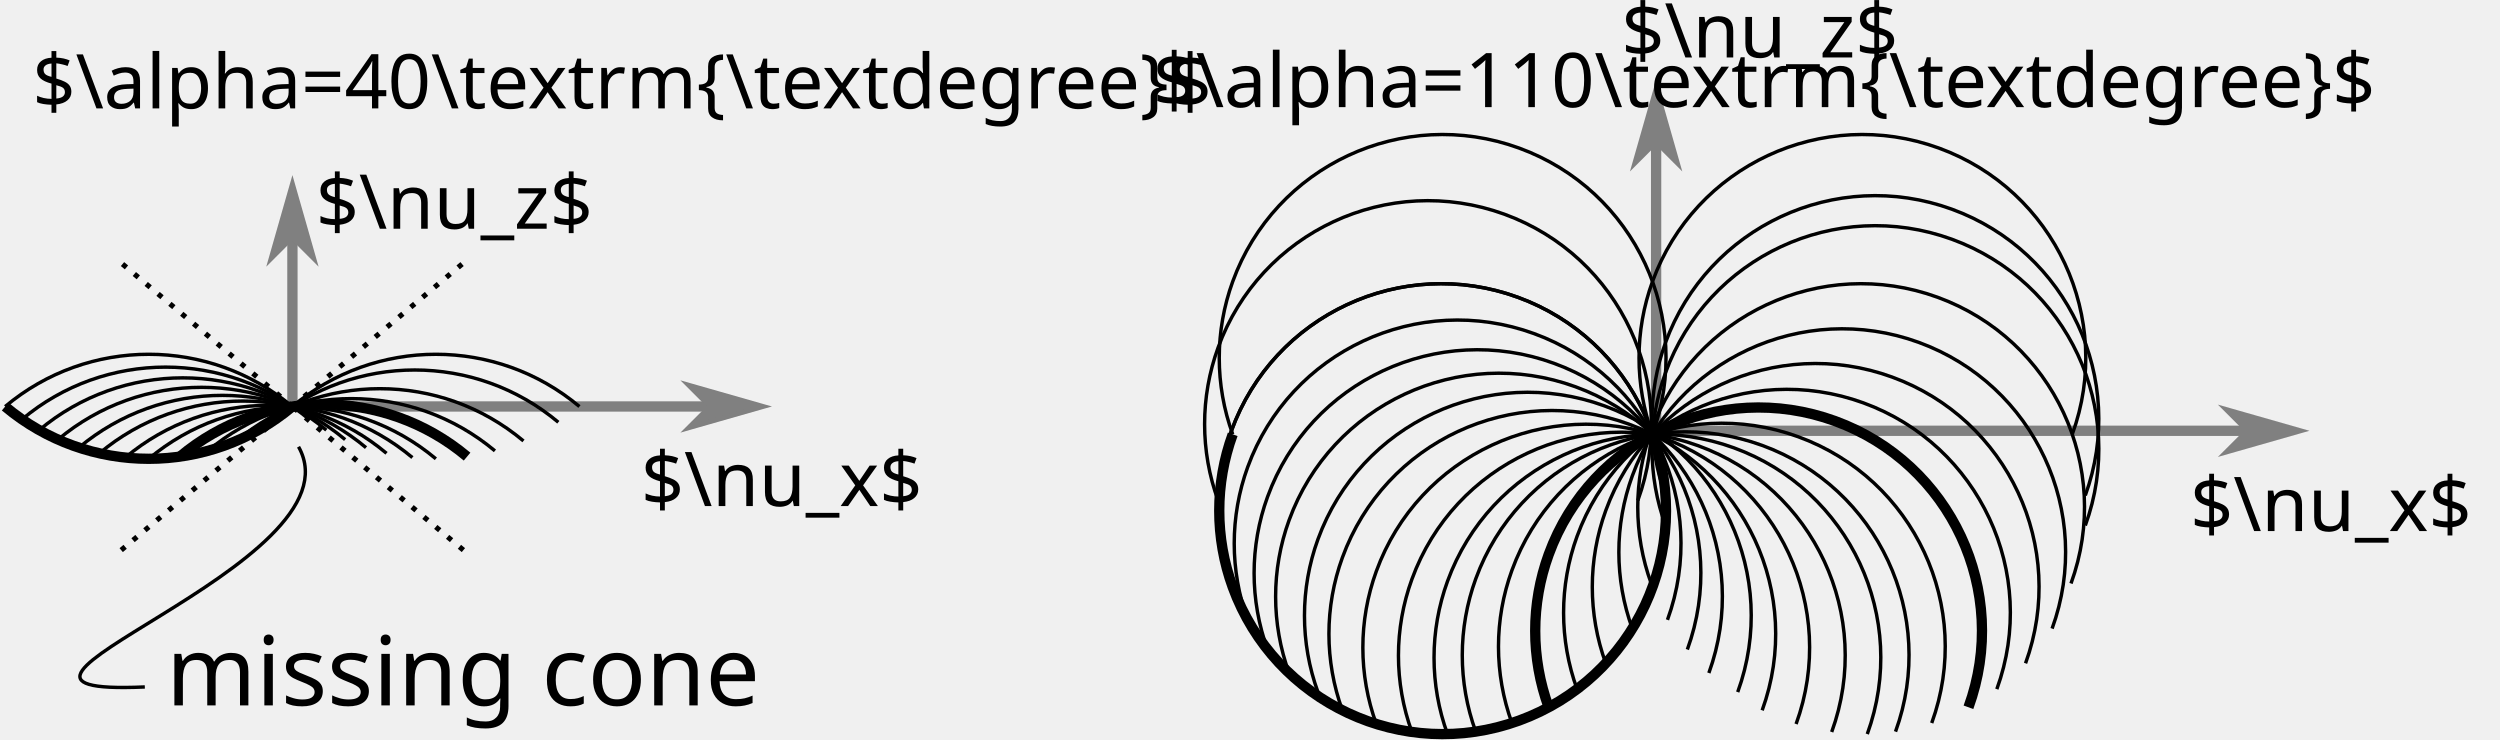
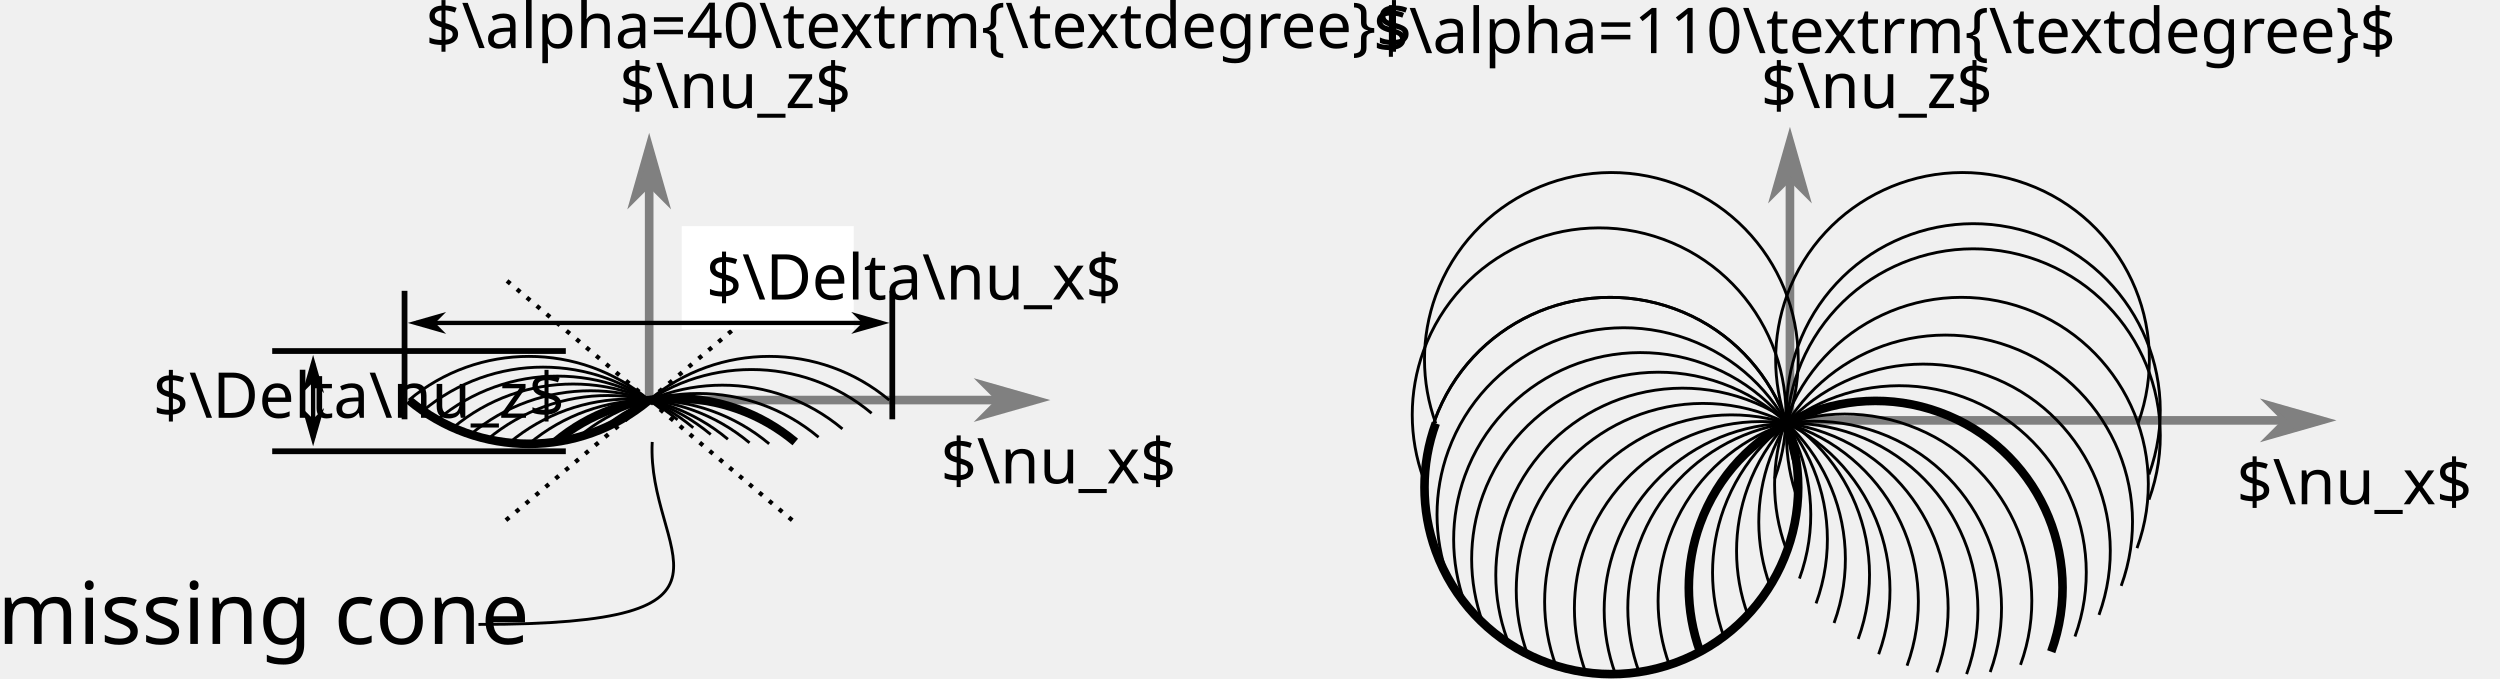
- <svg xmlns="http://www.w3.org/2000/svg" width="363.768" height="107.57" id="svg2" version="1.1">
+ <svg xmlns="http://www.w3.org/2000/svg" width="434.849" height="118.01" id="svg2" version="1.1">
  <defs id="defs4">
    <marker style="overflow:visible" id="Arrow1Mend" refX="0" refY="0" orient="auto">
      <path transform="matrix(-0.4,0,0,-0.4,-4,0)" style="fill-rule:evenodd;stroke:#000000;stroke-width:1pt;marker-start:none" d="M 0,0 5,-5 -12.5,0 5,5 0,0 z" id="path4491" />
    </marker>
    <marker style="overflow:visible" id="Arrow1Mstart" refX="0" refY="0" orient="auto">
      <path transform="matrix(0.4,0,0,0.4,4,0)" style="fill-rule:evenodd;stroke:#000000;stroke-width:1pt;marker-start:none" d="M 0,0 5,-5 -12.5,0 5,5 0,0 z" id="path4488" />
    </marker>
    <marker style="overflow:visible" id="Arrow1Mstart-5" refX="0" refY="0" orient="auto">
      <path transform="matrix(0.4,0,0,0.4,4,0)" style="fill-rule:evenodd;stroke:#000000;stroke-width:1pt;marker-start:none" d="M 0,0 5,-5 -12.5,0 5,5 0,0 z" id="path4488-5" />
    </marker>
    <marker style="overflow:visible" id="Arrow1Mend-9" refX="0" refY="0" orient="auto">
      <path transform="matrix(-0.4,0,0,-0.4,-4,0)" style="fill-rule:evenodd;stroke:#000000;stroke-width:1pt;marker-start:none" d="M 0,0 5,-5 -12.5,0 5,5 0,0 z" id="path4491-9" />
    </marker>
    <marker style="overflow:visible" id="Arrow1Mstart8" refX="0" refY="0" orient="auto">
      <path transform="matrix(0.4,0,0,0.4,4,0)" style="fill:#808080;fill-rule:evenodd;stroke:#808080;stroke-width:1pt;marker-start:none" d="M 0,0 5,-5 -12.5,0 5,5 0,0 z" id="path3083" />
    </marker>
    <marker style="overflow:visible" id="Arrow1MendQ" refX="0" refY="0" orient="auto">
      <path transform="matrix(-0.4,0,0,-0.4,-4,0)" style="fill:#808080;fill-rule:evenodd;stroke:#808080;stroke-width:1pt;marker-start:none" d="M 0,0 5,-5 -12.5,0 5,5 0,0 z" id="path3086" />
    </marker>
    <marker style="overflow:visible" id="Arrow1Mstart8-8" refX="0" refY="0" orient="auto">
      <path transform="matrix(0.4,0,0,0.4,4,0)" style="fill:#808080;fill-rule:evenodd;stroke:#808080;stroke-width:1pt;marker-start:none" d="M 0,0 5,-5 -12.5,0 5,5 0,0 z" id="path3083-1" />
    </marker>
    <marker style="overflow:visible" id="Arrow1MendQ-4" refX="0" refY="0" orient="auto">
      <path transform="matrix(-0.4,0,0,-0.4,-4,0)" style="fill:#808080;fill-rule:evenodd;stroke:#808080;stroke-width:1pt;marker-start:none" d="M 0,0 5,-5 -12.5,0 5,5 0,0 z" id="path3086-2" />
    </marker>
+     <marker style="overflow:visible" id="Arrow1Mstart-5-1" refX="0" refY="0" orient="auto">
+       <path transform="matrix(0.4,0,0,0.4,4,0)" style="fill-rule:evenodd;stroke:#000000;stroke-width:1pt;marker-start:none" d="M 0,0 5,-5 -12.5,0 5,5 0,0 z" id="path4488-5-1" />
+     </marker>
+     <marker style="overflow:visible" id="Arrow1Mend-9-5" refX="0" refY="0" orient="auto">
+       <path transform="matrix(-0.4,0,0,-0.4,-4,0)" style="fill-rule:evenodd;stroke:#000000;stroke-width:1pt;marker-start:none" d="M 0,0 5,-5 -12.5,0 5,5 0,0 z" id="path4491-9-8" />
+     </marker>
  </defs>
-   <g transform="translate(-294.0507,-880.9322)" id="layer1">
-     <path id="path4477-8" d="m 403.424,940.078 -66.823,0 0,-30.714" style="fill:none;stroke:#808080;stroke-width:1.5;stroke-linecap:butt;stroke-linejoin:miter;stroke-miterlimit:4;stroke-opacity:1;stroke-dasharray:none;marker-start:url(#Arrow1Mstart8);marker-end:url(#Arrow1MendQ)" />
+   <g transform="translate(-223.6843,-870.4926)" id="layer1">
+     <path id="path4477-8" d="m 403.424,940.078 -66.823,0 0,-43.531" style="fill:none;stroke:#808080;stroke-width:1.5;stroke-linecap:butt;stroke-linejoin:miter;stroke-miterlimit:4;stroke-opacity:1;stroke-dasharray:none;marker-start:url(#Arrow1Mstart8);marker-end:url(#Arrow1MendQ)" />
    <path transform="translate(227.8341,864.454)" d="m 108.748,75.633 c -12.082,10.138 -29.699,10.138 -41.781,0" id="path2985-82" style="fill:none;stroke:#000000;stroke-width:1.5;stroke-linecap:butt;stroke-miterlimit:10.433;stroke-opacity:1;stroke-dasharray:none;stroke-dashoffset:0" />
    <path d="m 108.748,75.633 c -12.082,10.138 -29.699,10.138 -41.781,0" id="path2985-8-1" style="fill:none;stroke:#000000;stroke-width:0.5;stroke-linecap:butt;stroke-miterlimit:10.433;stroke-opacity:1;stroke-dasharray:none;stroke-dashoffset:0" transform="matrix(1,0,0,-1,248.7247,1023.324)" />
    <path d="m 108.748,75.633 c -12.082,10.138 -29.699,10.138 -41.781,0" id="path2985-8-9-6" style="fill:none;stroke:#000000;stroke-width:0.5;stroke-linecap:butt;stroke-miterlimit:10.433;stroke-opacity:1;stroke-dasharray:none;stroke-dashoffset:0" transform="matrix(1,0,0,-1,261.4696,1020.726)" />
    <path d="m 108.748,75.633 c -12.082,10.138 -29.699,10.138 -41.781,0" id="path2985-8-9-2-92" style="fill:none;stroke:#000000;stroke-width:0.5;stroke-linecap:butt;stroke-miterlimit:10.433;stroke-opacity:1;stroke-dasharray:none;stroke-dashoffset:0" transform="matrix(1,0,0,-1,266.5433,1018.006)" />
    <path d="m 108.748,75.633 c -12.082,10.138 -29.699,10.138 -41.781,0" id="path2985-8-9-2-1-23" style="fill:none;stroke:#000000;stroke-width:0.5;stroke-linecap:butt;stroke-miterlimit:10.433;stroke-opacity:1;stroke-dasharray:none;stroke-dashoffset:0" transform="matrix(1,0,0,-1,235.5245,1020.527)" />
    <path d="m 108.748,75.633 c -12.082,10.138 -29.699,10.138 -41.781,0" id="path2985-8-9-2-9-5" style="fill:none;stroke:#000000;stroke-width:0.5;stroke-linecap:butt;stroke-miterlimit:10.433;stroke-opacity:1;stroke-dasharray:none;stroke-dashoffset:0" transform="matrix(1,0,0,-1,227.8341,1015.72)" />
    <path d="m 108.748,75.633 c -12.082,10.138 -29.699,10.138 -41.781,0" id="path2985-8-9-2-1-9-5" style="fill:none;stroke:#000000;stroke-width:0.5;stroke-linecap:butt;stroke-miterlimit:10.433;stroke-opacity:1;stroke-dasharray:none;stroke-dashoffset:0" transform="matrix(1,0,0,-1,238.5611,1021.698)" />
    <path d="m 108.748,75.633 c -12.082,10.138 -29.699,10.138 -41.781,0" id="path2985-8-9-2-1-7-4" style="fill:none;stroke:#000000;stroke-width:0.5;stroke-linecap:butt;stroke-miterlimit:10.433;stroke-opacity:1;stroke-dasharray:none;stroke-dashoffset:0" transform="matrix(1,0,0,-1,241.545,1022.524)" />
    <path d="m 108.748,75.633 c -12.082,10.138 -29.699,10.138 -41.781,0" id="path2985-8-9-2-1-3-4" style="fill:none;stroke:#000000;stroke-width:0.5;stroke-linecap:butt;stroke-miterlimit:10.433;stroke-opacity:1;stroke-dasharray:none;stroke-dashoffset:0" transform="matrix(1,0,0,-1,257.3183,1022.171)" />
    <path d="m 108.748,75.633 c -12.082,10.138 -29.699,10.138 -41.781,0" id="path2985-8-9-2-1-6-0" style="fill:none;stroke:#000000;stroke-width:1.5;stroke-linecap:butt;stroke-miterlimit:10.433;stroke-opacity:1;stroke-dasharray:none;stroke-dashoffset:0" transform="matrix(1,0,0,-1,253.2658,1023.006)" />
    <path d="m 108.748,75.633 c -12.082,10.138 -29.699,10.138 -41.781,0" id="path2985-8-9-2-1-4-5" style="fill:none;stroke:#000000;stroke-width:0.5;stroke-linecap:butt;stroke-miterlimit:10.433;stroke-opacity:1;stroke-dasharray:none;stroke-dashoffset:0" transform="matrix(1,0,0,-1,269.6153,1015.72)" />
    <path d="m 108.748,75.633 c -12.082,10.138 -29.699,10.138 -41.781,0" id="path2985-8-9-2-1-2-8" style="fill:none;stroke:#000000;stroke-width:0.5;stroke-linecap:butt;stroke-miterlimit:10.433;stroke-opacity:1;stroke-dasharray:none;stroke-dashoffset:0" transform="matrix(1,0,0,-1,232.7835,1019.15)" />
    <path d="m 108.748,75.633 c -12.082,10.138 -29.699,10.138 -41.781,0" id="path2985-8-9-2-1-20-9" style="fill:none;stroke:#000000;stroke-width:0.5;stroke-linecap:butt;stroke-miterlimit:10.433;stroke-opacity:1;stroke-dasharray:none;stroke-dashoffset:0" transform="matrix(1,0,0,-1,230.283,1017.587)" />
    <path d="m 108.748,75.633 c -12.082,10.138 -29.699,10.138 -41.781,0" id="path2985-8-9-2-1-49-7" style="fill:none;stroke:#000000;stroke-width:0.5;stroke-linecap:butt;stroke-miterlimit:10.433;stroke-opacity:1;stroke-dasharray:none;stroke-dashoffset:0" transform="matrix(1,0,0,-1,245.3093,1023.145)" />
    <path id="path4477-8-8" d="m 627.14,943.614 -92.113,0 0,-48.106" style="fill:none;stroke:#808080;stroke-width:1.5;stroke-linecap:butt;stroke-linejoin:miter;stroke-miterlimit:4;stroke-opacity:1;stroke-dasharray:none;marker-start:url(#Arrow1Mstart8);marker-end:url(#Arrow1MendQ)" />
    <g transform="translate(177.2818,-123.7437)" id="g4231">
      <path style="fill:none;stroke:#000000;stroke-width:1.5;stroke-linecap:butt;stroke-miterlimit:10.433;stroke-opacity:1;stroke-dasharray:none;stroke-dashoffset:0" id="path2985-2" d="m 118.397,39.621 c 6.139,16.867 -2.558,35.517 -19.424,41.656 -16.867,6.139 -35.517,-2.558 -41.656,-19.424 -2.613,-7.18 -2.613,-15.051 0,-22.231" transform="translate(238.8214,1028.25)" />
      <path transform="matrix(1,0,0,-1,270.0744,1151.109)" style="fill:none;stroke:#000000;stroke-width:0.5;stroke-linecap:butt;stroke-miterlimit:10.433;stroke-opacity:1;stroke-dasharray:none;stroke-dashoffset:0" id="path2985-8-5" d="m 118.397,39.621 c 6.139,16.867 -2.558,35.517 -19.424,41.656 -16.867,6.139 -35.517,-2.558 -41.656,-19.424 -2.613,-7.18 -2.613,-15.051 0,-22.231" />
      <path transform="matrix(1,0,0,-1,251.2215,1145)" style="fill:none;stroke:#000000;stroke-width:0.5;stroke-linecap:butt;stroke-miterlimit:10.433;stroke-opacity:1;stroke-dasharray:none;stroke-dashoffset:0" id="path2985-8-9-4" d="m 118.397,39.621 c 6.139,16.867 -2.558,35.517 -19.424,41.656 -16.867,6.139 -35.517,-2.558 -41.656,-19.424 -2.613,-7.18 -2.613,-15.051 0,-22.231" />
      <path transform="matrix(1,0,0,-1,243.8928,1138.812)" style="fill:none;stroke:#000000;stroke-width:0.5;stroke-linecap:butt;stroke-miterlimit:10.433;stroke-opacity:1;stroke-dasharray:none;stroke-dashoffset:0" id="path2985-8-9-2-8" d="m 118.397,39.621 c 6.139,16.867 -2.558,35.517 -19.424,41.656 -16.867,6.139 -35.517,-2.558 -41.656,-19.424 -2.613,-7.18 -2.613,-15.051 0,-22.231" />
      <path transform="matrix(1,0,0,-1,254.7803,1147.654)" style="fill:none;stroke:#000000;stroke-width:0.5;stroke-linecap:butt;stroke-miterlimit:10.433;stroke-opacity:1;stroke-dasharray:none;stroke-dashoffset:0" id="path2985-8-9-2-1-77" d="m 118.397,39.621 c 6.139,16.867 -2.558,35.517 -19.424,41.656 -16.867,6.139 -35.517,-2.558 -41.656,-19.424 -2.613,-7.18 -2.613,-15.051 0,-22.231" />
      <path transform="matrix(1,0,0,-1,241.0009,1134.491)" style="fill:none;stroke:#000000;stroke-width:0.5;stroke-linecap:butt;stroke-miterlimit:10.433;stroke-opacity:1;stroke-dasharray:none;stroke-dashoffset:0" id="path2985-8-9-2-1-9-1" d="m 118.397,39.621 c 6.139,16.867 -2.558,35.517 -19.424,41.656 -16.867,6.139 -35.517,-2.558 -41.656,-19.424 -2.613,-7.18 -2.613,-15.051 0,-22.231" />
      <path transform="matrix(1,0,0,-1,238.6363,1129.202)" style="fill:none;stroke:#000000;stroke-width:0.5;stroke-linecap:butt;stroke-miterlimit:10.433;stroke-opacity:1;stroke-dasharray:none;stroke-dashoffset:0" id="path2985-8-9-2-1-7-9" d="m 118.397,39.621 c 6.139,16.867 -2.558,35.517 -19.424,41.656 -16.867,6.139 -35.517,-2.558 -41.656,-19.424 -2.613,-7.18 -2.613,-15.051 0,-22.231" />
      <path transform="matrix(1,0,0,-1,247.0225,1142.224)" style="fill:none;stroke:#000000;stroke-width:0.5;stroke-linecap:butt;stroke-miterlimit:10.433;stroke-opacity:1;stroke-dasharray:none;stroke-dashoffset:0" id="path2985-8-9-2-1-3-7" d="m 118.397,39.621 c 6.139,16.867 -2.558,35.517 -19.424,41.656 -16.867,6.139 -35.517,-2.558 -41.656,-19.424 -2.613,-7.18 -2.613,-15.051 0,-22.231" />
      <path transform="matrix(1,0,0,-1,284.7969,1147.214)" style="fill:none;stroke:#000000;stroke-width:1.5;stroke-linecap:butt;stroke-miterlimit:10.433;stroke-opacity:1;stroke-dasharray:none;stroke-dashoffset:0" id="path2985-8-9-2-1-6-6" d="m 118.397,39.621 c 6.139,16.867 -2.558,35.517 -19.424,41.656 -16.867,6.139 -35.517,-2.558 -41.656,-19.424 -2.613,-7.18 -2.613,-15.051 0,-22.231" />
      <path transform="matrix(1,0,0,-1,259.7164,1149.646)" style="fill:none;stroke:#000000;stroke-width:0.5;stroke-linecap:butt;stroke-miterlimit:10.433;stroke-opacity:1;stroke-dasharray:none;stroke-dashoffset:0" id="path2985-8-9-2-1-4-1" d="m 118.397,39.621 c 6.139,16.867 -2.558,35.517 -19.424,41.656 -16.867,6.139 -35.517,-2.558 -41.656,-19.424 -2.613,-7.18 -2.613,-15.051 0,-22.231" />
      <path transform="matrix(1,0,0,-1,238.6363,1129.202)" style="fill:none;stroke:#000000;stroke-width:0.5;stroke-linecap:butt;stroke-miterlimit:10.433;stroke-opacity:1;stroke-dasharray:none;stroke-dashoffset:0" id="path2985-8-9-2-1-2-9" d="m 118.397,39.621 c 6.139,16.867 -2.558,35.517 -19.424,41.656 -16.867,6.139 -35.517,-2.558 -41.656,-19.424 -2.613,-7.18 -2.613,-15.051 0,-22.231" />
      <path transform="matrix(1,0,0,-1,238.8214,1107.493)" style="fill:none;stroke:#000000;stroke-width:0.5;stroke-linecap:butt;stroke-miterlimit:10.433;stroke-opacity:1;stroke-dasharray:none;stroke-dashoffset:0" id="path2985-8-9-2-1-20-6" d="m 118.397,39.621 c 6.139,16.867 -2.558,35.517 -19.424,41.656 -16.867,6.139 -35.517,-2.558 -41.656,-19.424 -2.613,-7.18 -2.613,-15.051 0,-22.231" />
      <path transform="matrix(1,0,0,-1,264.8961,1150.807)" style="fill:none;stroke:#000000;stroke-width:0.5;stroke-linecap:butt;stroke-miterlimit:10.433;stroke-opacity:1;stroke-dasharray:none;stroke-dashoffset:0" id="path2985-8-9-2-1-49-3" d="m 118.397,39.621 c 6.139,16.867 -2.558,35.517 -19.424,41.656 -16.867,6.139 -35.517,-2.558 -41.656,-19.424 -2.613,-7.18 -2.613,-15.051 0,-22.231" />
      <path transform="matrix(1,0,0,-1,274.1829,1150.755)" style="fill:none;stroke:#000000;stroke-width:0.5;stroke-linecap:butt;stroke-miterlimit:10.433;stroke-opacity:1;stroke-dasharray:none;stroke-dashoffset:0" id="path2985-8-5-4" d="m 118.397,39.621 c 6.139,16.867 -2.558,35.517 -19.424,41.656 -16.867,6.139 -35.517,-2.558 -41.656,-19.424 -2.613,-7.18 -2.613,-15.051 0,-22.231" />
      <path transform="matrix(1,0,0,-1,279.451,1149.503)" style="fill:none;stroke:#000000;stroke-width:0.5;stroke-linecap:butt;stroke-miterlimit:10.433;stroke-opacity:1;stroke-dasharray:none;stroke-dashoffset:0" id="path2985-8-5-48" d="m 118.397,39.621 c 6.139,16.867 -2.558,35.517 -19.424,41.656 -16.867,6.139 -35.517,-2.558 -41.656,-19.424 -2.613,-7.18 -2.613,-15.051 0,-22.231" />
      <path transform="matrix(1,0,0,-1,288.9245,1144.572)" style="fill:none;stroke:#000000;stroke-width:0.5;stroke-linecap:butt;stroke-miterlimit:10.433;stroke-opacity:1;stroke-dasharray:none;stroke-dashoffset:0" id="path2985-8-5-9" d="m 118.397,39.621 c 6.139,16.867 -2.558,35.517 -19.424,41.656 -16.867,6.139 -35.517,-2.558 -41.656,-19.424 -2.613,-7.18 -2.613,-15.051 0,-22.231" />
      <path transform="matrix(1,0,0,-1,293.1019,1140.814)" style="fill:none;stroke:#000000;stroke-width:0.5;stroke-linecap:butt;stroke-miterlimit:10.433;stroke-opacity:1;stroke-dasharray:none;stroke-dashoffset:0" id="path2985-8-5-1" d="m 118.397,39.621 c 6.139,16.867 -2.558,35.517 -19.424,41.656 -16.867,6.139 -35.517,-2.558 -41.656,-19.424 -2.613,-7.18 -2.613,-15.051 0,-22.231" />
      <path transform="matrix(1,0,0,-1,296.9663,1135.764)" style="fill:none;stroke:#000000;stroke-width:0.5;stroke-linecap:butt;stroke-miterlimit:10.433;stroke-opacity:1;stroke-dasharray:none;stroke-dashoffset:0" id="path2985-8-5-6" d="m 118.397,39.621 c 6.139,16.867 -2.558,35.517 -19.424,41.656 -16.867,6.139 -35.517,-2.558 -41.656,-19.424 -2.613,-7.18 -2.613,-15.051 0,-22.231" />
      <path transform="matrix(1,0,0,-1,299.7163,1129.202)" style="fill:none;stroke:#000000;stroke-width:0.5;stroke-linecap:butt;stroke-miterlimit:10.433;stroke-opacity:1;stroke-dasharray:none;stroke-dashoffset:0" id="path2985-8-5-5" d="m 118.397,39.621 c 6.139,16.867 -2.558,35.517 -19.424,41.656 -16.867,6.139 -35.517,-2.558 -41.656,-19.424 -2.613,-7.18 -2.613,-15.051 0,-22.231" />
      <path transform="matrix(1,0,0,-1,301.7982,1120.761)" style="fill:none;stroke:#000000;stroke-width:0.5;stroke-linecap:butt;stroke-miterlimit:10.433;stroke-opacity:1;stroke-dasharray:none;stroke-dashoffset:0" id="path2985-8-5-60" d="m 118.397,39.621 c 6.139,16.867 -2.558,35.517 -19.424,41.656 -16.867,6.139 -35.517,-2.558 -41.656,-19.424 -2.613,-7.18 -2.613,-15.051 0,-22.231" />
      <path transform="matrix(1,0,0,-1,301.794,1116.389)" style="fill:none;stroke:#000000;stroke-width:0.5;stroke-linecap:butt;stroke-miterlimit:10.433;stroke-opacity:1;stroke-dasharray:none;stroke-dashoffset:0" id="path2985-8-5-0" d="m 118.397,39.621 c 6.139,16.867 -2.558,35.517 -19.424,41.656 -16.867,6.139 -35.517,-2.558 -41.656,-19.424 -2.613,-7.18 -2.613,-15.051 0,-22.231" />
      <path transform="matrix(1,0,0,-1,236.6907,1117.12)" style="fill:none;stroke:#000000;stroke-width:0.5;stroke-linecap:butt;stroke-miterlimit:10.433;stroke-opacity:1;stroke-dasharray:none;stroke-dashoffset:0" id="path2985-8-9-2-1-20-6-3" d="m 118.397,39.621 c 6.139,16.867 -2.558,35.517 -19.424,41.656 -16.867,6.139 -35.517,-2.558 -41.656,-19.424 -2.613,-7.18 -2.613,-15.051 0,-22.231" />
      <path transform="matrix(1,0,0,-1,299.9014,1107.493)" style="fill:none;stroke:#000000;stroke-width:0.5;stroke-linecap:butt;stroke-miterlimit:10.433;stroke-opacity:1;stroke-dasharray:none;stroke-dashoffset:0" id="path2985-8-5-0-3" d="m 118.397,39.621 c 6.139,16.867 -2.558,35.517 -19.424,41.656 -16.867,6.139 -35.517,-2.558 -41.656,-19.424 -2.613,-7.18 -2.613,-15.051 0,-22.231" />
    </g>
    <text transform="translate(0,875.1968)" id="text4149" y="158.983" x="130.31" style="font-size:11px;font-style:normal;font-variant:normal;font-weight:normal;font-stretch:normal;line-height:125%;letter-spacing:0px;word-spacing:0px;fill:#000000;fill-opacity:1;stroke:none;font-family:DejaVu Sans;-inkscape-font-specification:DejaVu Sans" xml:space="preserve">
      <tspan y="158.983" x="130.31" id="tspan4151" />
    </text>
-     <text id="text4153-2" y="896.707" x="298.763" style="font-size:11px;font-style:normal;font-variant:normal;font-weight:normal;font-stretch:normal;line-height:125%;letter-spacing:0px;word-spacing:0px;fill:#000000;fill-opacity:1;stroke:none;font-family:cmr10;-inkscape-font-specification:cmr10" xml:space="preserve">
-       <tspan style="font-style:normal;font-variant:normal;font-weight:normal;font-stretch:normal;font-family:Sans;-inkscape-font-specification:Sans" y="896.707" x="298.763" id="tspan4155-6">$\alpha=40\textrm{\textdegree}$</tspan>
+     <text id="text4153-2" y="878.85" x="297.691" style="font-size:11px;font-style:normal;font-variant:normal;font-weight:normal;font-stretch:normal;line-height:125%;letter-spacing:0px;word-spacing:0px;fill:#000000;fill-opacity:1;stroke:none;font-family:cmr10;-inkscape-font-specification:cmr10" xml:space="preserve">
+       <tspan style="font-style:normal;font-variant:normal;font-weight:normal;font-stretch:normal;font-family:Sans;-inkscape-font-specification:Sans" y="878.85" x="297.691" id="tspan4155-6">$\alpha=40\textrm{\textdegree}$</tspan>
    </text>
-     <text id="text4153-0" y="896.521" x="461.768" style="font-size:11px;font-style:normal;font-variant:normal;font-weight:normal;font-stretch:normal;line-height:125%;letter-spacing:0px;word-spacing:0px;fill:#000000;fill-opacity:1;stroke:none;font-family:cmr10;-inkscape-font-specification:cmr10" xml:space="preserve">
-       <tspan style="font-style:normal;font-variant:normal;font-weight:normal;font-stretch:normal;font-family:Sans;-inkscape-font-specification:Sans" y="896.521" x="461.768" id="tspan4155-66">$\alpha=110\textrm{\textdegree}$</tspan>
+     <text id="text4153-0" y="879.735" x="462.483" style="font-size:11px;font-style:normal;font-variant:normal;font-weight:normal;font-stretch:normal;line-height:125%;letter-spacing:0px;word-spacing:0px;fill:#000000;fill-opacity:1;stroke:none;font-family:cmr10;-inkscape-font-specification:cmr10" xml:space="preserve">
+       <tspan style="font-style:normal;font-variant:normal;font-weight:normal;font-stretch:normal;font-family:Sans;-inkscape-font-specification:Sans" y="879.735" x="462.483" id="tspan4155-66">$\alpha=110\textrm{\textdegree}$</tspan>
    </text>
    <path id="path4290-0" d="m 336.582,940.087 -24.896,-20.891" style="fill:none;stroke:#000000;stroke-width:0.75;stroke-linecap:butt;stroke-linejoin:miter;stroke-miterlimit:4;stroke-opacity:1;stroke-dasharray:0.75, 1.5;stroke-dashoffset:0" />
    <path id="path4290-0-9" d="m 336.582,940.087 24.896,-20.891" style="fill:none;stroke:#000000;stroke-width:0.75;stroke-linecap:butt;stroke-linejoin:miter;stroke-miterlimit:4;stroke-opacity:1;stroke-dasharray:0.75, 1.5;stroke-dashoffset:0" />
+     <rect style="fill:#ffffff;fill-opacity:1;fill-rule:nonzero;stroke:none" id="rect4373" width="29.918" height="17.998" x="342.265" y="909.826" />
    <path id="path4290-0-5" d="m 361.478,960.978 -24.896,-20.891" style="fill:none;stroke:#000000;stroke-width:0.75;stroke-linecap:butt;stroke-linejoin:miter;stroke-miterlimit:4;stroke-opacity:1;stroke-dasharray:0.75, 1.5;stroke-dashoffset:0" />
    <path id="path4290-0-9-4" d="m 311.685,960.978 24.896,-20.891" style="fill:none;stroke:#000000;stroke-width:0.75;stroke-linecap:butt;stroke-linejoin:miter;stroke-miterlimit:4;stroke-opacity:1;stroke-dasharray:0.75, 1.5;stroke-dashoffset:0" />
-     <text id="text4403" y="983.57" x="318.237" style="font-size:11px;font-style:normal;font-variant:normal;font-weight:normal;font-stretch:normal;line-height:125%;letter-spacing:0px;word-spacing:0px;fill:#000000;fill-opacity:1;stroke:none;font-family:cmr10;-inkscape-font-specification:cmr10" xml:space="preserve">
-       <tspan style="font-size:14px" y="983.57" x="318.237" id="tspan4405">missing cone</tspan>
+     <text id="text4403" y="982.498" x="223.238" style="font-size:16px;font-style:normal;font-variant:normal;font-weight:normal;font-stretch:normal;line-height:125%;letter-spacing:0px;word-spacing:0px;fill:#000000;fill-opacity:1;stroke:none;font-family:cmr10;-inkscape-font-specification:cmr10" xml:space="preserve">
+       <tspan style="font-size:15px" y="982.498" x="223.238" id="tspan4405">missing cone</tspan>
    </text>
-     <path id="path4448" d="m 315.124,980.889 c -33.057,1.454 32.051,-17.704 22.366,-34.952" style="fill:none;stroke:#000000;stroke-width:0.5;stroke-linecap:butt;stroke-linejoin:miter;stroke-opacity:1" />
+     <path id="path4448" d="m 306.909,979.103 c 50.871,0.025 29.194,-12.347 30.223,-31.738" style="fill:none;stroke:#000000;stroke-width:0.5;stroke-linecap:butt;stroke-linejoin:miter;stroke-opacity:1" />
    <text id="text4153-2-4" y="958.207" x="612.724" style="font-size:11px;font-style:normal;font-variant:normal;font-weight:normal;font-stretch:normal;line-height:125%;letter-spacing:0px;word-spacing:0px;fill:#000000;fill-opacity:1;stroke:none;font-family:cmr10;-inkscape-font-specification:cmr10" xml:space="preserve">
      <tspan style="font-style:normal;font-variant:normal;font-weight:normal;font-stretch:normal;font-family:Sans;-inkscape-font-specification:Sans" y="958.207" x="612.724" id="tspan4155-6-5">$\nu_x$</tspan>
    </text>
    <text id="text4473" y="889.29" x="529.961" style="font-size:11px;font-style:normal;font-variant:normal;font-weight:normal;font-stretch:normal;line-height:125%;letter-spacing:0px;word-spacing:0px;fill:#000000;fill-opacity:1;stroke:none;font-family:cmr10;-inkscape-font-specification:cmr10" xml:space="preserve">
      <tspan style="font-style:normal;font-variant:normal;font-weight:normal;font-stretch:normal;font-family:Sans;-inkscape-font-specification:Sans" y="889.29" x="529.961" id="tspan4475">$\nu_z$</tspan>
    </text>
-     <text id="text4473-3" y="914.211" x="339.997" style="font-size:11px;font-style:normal;font-variant:normal;font-weight:normal;font-stretch:normal;line-height:125%;letter-spacing:0px;word-spacing:0px;fill:#000000;fill-opacity:1;stroke:none;font-family:cmr10;-inkscape-font-specification:cmr10" xml:space="preserve">
-       <tspan style="font-style:normal;font-variant:normal;font-weight:normal;font-stretch:normal;font-family:Sans;-inkscape-font-specification:Sans" y="914.211" x="339.997" id="tspan4475-4">$\nu_z$</tspan>
+     <text id="text4473-3" y="889.29" x="331.425" style="font-size:11px;font-style:normal;font-variant:normal;font-weight:normal;font-stretch:normal;line-height:125%;letter-spacing:0px;word-spacing:0px;fill:#000000;fill-opacity:1;stroke:none;font-family:cmr10;-inkscape-font-specification:cmr10" xml:space="preserve">
+       <tspan style="font-style:normal;font-variant:normal;font-weight:normal;font-stretch:normal;font-family:Sans;-inkscape-font-specification:Sans" y="889.29" x="331.425" id="tspan4475-4">$\nu_z$</tspan>
    </text>
    <text id="text4153-2-4-5" y="954.573" x="387.303" style="font-size:11px;font-style:normal;font-variant:normal;font-weight:normal;font-stretch:normal;line-height:125%;letter-spacing:0px;word-spacing:0px;fill:#000000;fill-opacity:1;stroke:none;font-family:cmr10;-inkscape-font-specification:cmr10" xml:space="preserve">
      <tspan style="font-style:normal;font-variant:normal;font-weight:normal;font-stretch:normal;font-family:Sans;-inkscape-font-specification:Sans" y="954.573" x="387.303" id="tspan4155-6-5-5">$\nu_x$</tspan>
    </text>
+     <path style="fill:none;stroke:#000000;stroke-width:1px;stroke-linecap:butt;stroke-linejoin:miter;stroke-opacity:1" d="m 271.031,931.551 51.071,0" id="path3059" />
+     <path style="fill:none;stroke:#000000;stroke-width:1px;stroke-linecap:butt;stroke-linejoin:miter;stroke-opacity:1" d="m 271.031,948.986 51.071,0" id="path3059-0" />
+     <path style="fill:none;stroke:#000000;stroke-width:0.75;stroke-linecap:butt;stroke-linejoin:miter;stroke-opacity:1;marker-start:url(#Arrow1Mstart-5);marker-end:url(#Arrow1Mend-9)" d="m 278.147,933.704 0,12.944" id="path3079" />
+     <path style="fill:none;stroke:#000000;stroke-width:1px;stroke-linecap:butt;stroke-linejoin:miter;stroke-opacity:0.992" d="m 378.891,921.078 0,22.348" id="path3059-8" />
+     <path style="fill:none;stroke:#000000;stroke-width:0.75;stroke-linecap:butt;stroke-linejoin:miter;stroke-opacity:1;marker-start:url(#Arrow1Mstart-5);marker-end:url(#Arrow1Mend-9)" d="m 376.935,926.663 -80.839,0" id="path3079-7" />
+     <path style="fill:none;stroke:#000000;stroke-width:1px;stroke-linecap:butt;stroke-linejoin:miter;stroke-opacity:0.992" d="m 294.051,921.078 0,22.348" id="path3059-8-7" />
+     <text id="text4153-2-4-5-1" y="943.17" x="250.275" style="font-size:11px;font-style:normal;font-variant:normal;font-weight:normal;font-stretch:normal;line-height:125%;letter-spacing:0px;word-spacing:0px;fill:#000000;fill-opacity:1;stroke:none;font-family:cmr10;-inkscape-font-specification:cmr10" xml:space="preserve">
+       <tspan style="font-style:normal;font-variant:normal;font-weight:normal;font-stretch:normal;font-family:Sans;-inkscape-font-specification:Sans" y="943.17" x="250.275" id="tspan4155-6-5-5-8">$\Delta\nu_z$</tspan>
+     </text>
+     <text id="text4153-2-4-5-8" y="922.598" x="346.489" style="font-size:11px;font-style:normal;font-variant:normal;font-weight:normal;font-stretch:normal;line-height:125%;letter-spacing:0px;word-spacing:0px;fill:#000000;fill-opacity:1;stroke:none;font-family:cmr10;-inkscape-font-specification:cmr10" xml:space="preserve">
+       <tspan style="font-style:normal;font-variant:normal;font-weight:normal;font-stretch:normal;font-family:Sans;-inkscape-font-specification:Sans" y="922.598" x="346.489" id="tspan4155-6-5-5-6">$\Delta\nu_x$</tspan>
+     </text>
  </g>
</svg>
